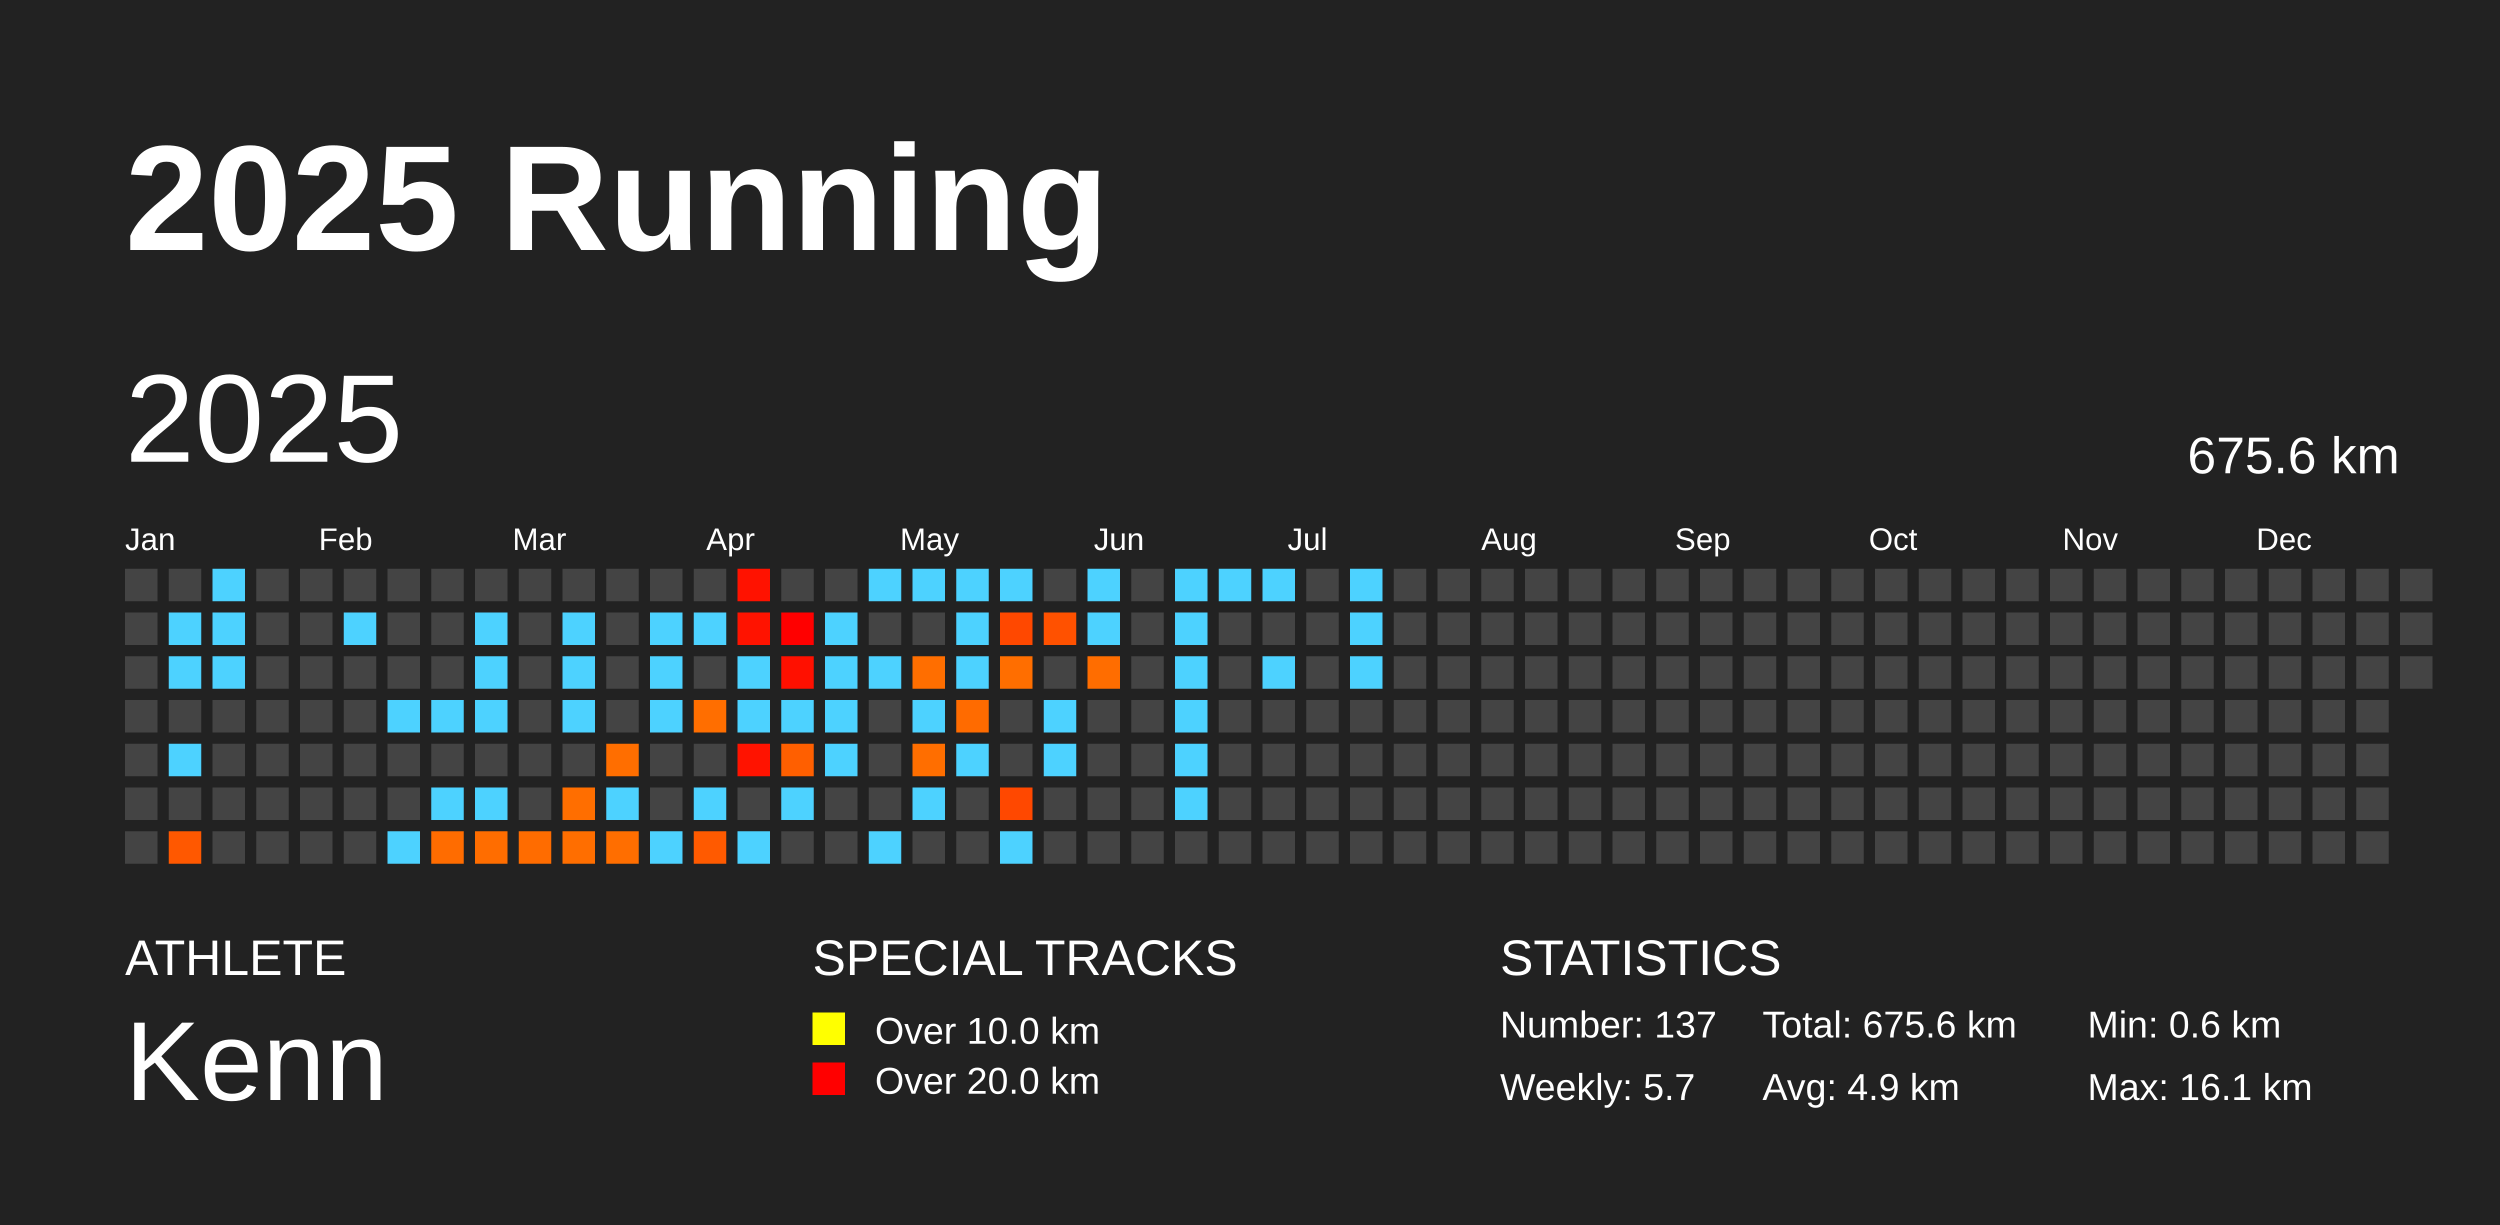
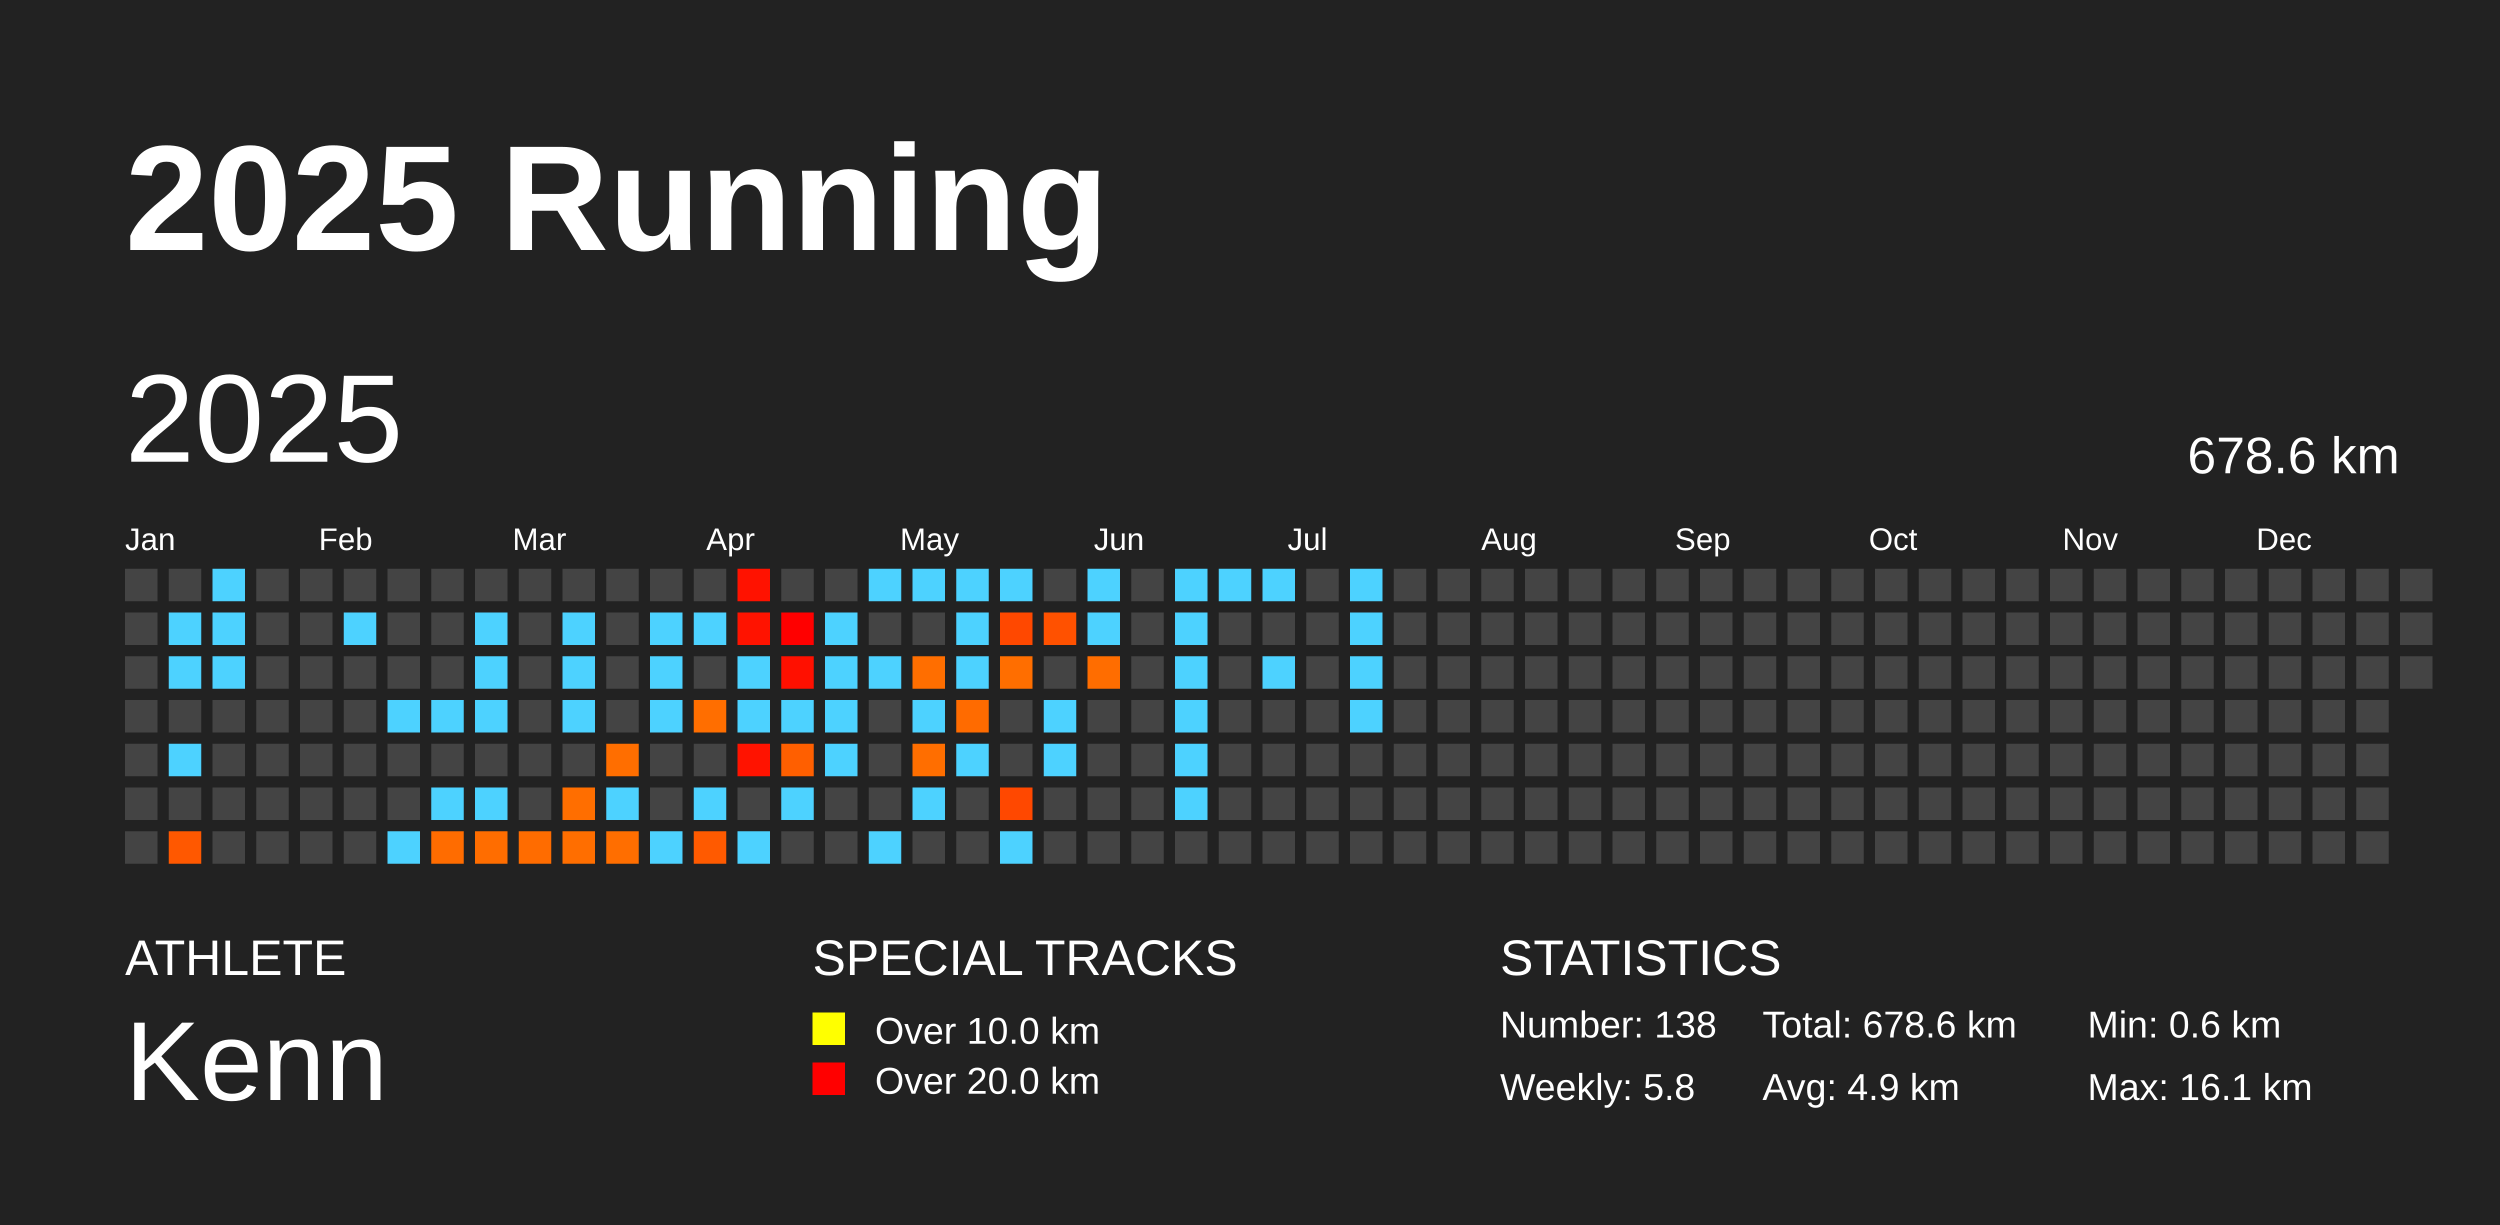
<svg xmlns="http://www.w3.org/2000/svg" baseProfile="full" height="98mm" version="1.1" viewBox="0,0,200,98" width="200mm">
  <defs />
  <rect fill="#222222" height="98" width="200" x="0" y="0" />
  <text fill="#FFFFFF" style="font-size:12px; font-family:Arial; font-weight:bold;" x="10" y="20">2025 Running</text>
  <text fill="#FFFFFF" style="font-size:4px; font-family:Arial" x="10" y="78">ATHLETE</text>
  <text fill="#FFFFFF" style="font-size:9px; font-family:Arial" x="10" y="88">Kenn</text>
  <text fill="#FFFFFF" style="font-size:4px; font-family:Arial" x="65" y="78">SPECIAL TRACKS</text>
  <rect fill="yellow" height="2.6" width="2.6" x="65" y="81" />
  <text fill="#FFFFFF" style="font-size:3px; font-family:Arial" x="70" y="83.5">Over 10.0 km</text>
  <rect fill="red" height="2.6" width="2.6" x="65" y="85" />
  <text fill="#FFFFFF" style="font-size:3px; font-family:Arial" x="70" y="87.5">Over 20.0 km</text>
  <text fill="#FFFFFF" style="font-size:4px; font-family:Arial" x="120" y="78">STATISTICS</text>
-   <text fill="#FFFFFF" style="font-size:3px; font-family:Arial" x="120" y="83">Number: 137</text>
-   <text fill="#FFFFFF" style="font-size:3px; font-family:Arial" x="120" y="88">Weekly: 5.7</text>
-   <text fill="#FFFFFF" style="font-size:3px; font-family:Arial" x="141" y="83">Total: 675.6 km</text>
+   <text fill="#FFFFFF" style="font-size:3px; font-family:Arial" x="120" y="83">Number: 138</text>
+   <text fill="#FFFFFF" style="font-size:3px; font-family:Arial" x="120" y="88">Weekly: 5.8</text>
+   <text fill="#FFFFFF" style="font-size:3px; font-family:Arial" x="141" y="83">Total: 678.6 km</text>
  <text fill="#FFFFFF" style="font-size:3px; font-family:Arial" x="141" y="88">Avg: 4.9 km</text>
  <text fill="#FFFFFF" style="font-size:3px; font-family:Arial" x="167" y="83">Min: 0.6 km</text>
  <text fill="#FFFFFF" style="font-size:3px; font-family:Arial" x="167" y="88">Max: 16.1 km</text>
  <text dominant-baseline="hanging" fill="#FFFFFF" style="font-size:10.0px; font-family:Arial;" x="10" y="30">2025</text>
-   <text dominant-baseline="hanging" fill="#FFFFFF" style="font-size:4.125px; font-family:Arial;" x="175" y="35">675.6 km</text>
+   <text dominant-baseline="hanging" fill="#FFFFFF" style="font-size:4.125px; font-family:Arial;" x="175" y="35">678.6 km</text>
  <text fill="#FFFFFF" style="font-size:2.5px; font-family:Arial" x="10.0" y="44">Jan</text>
  <text fill="#FFFFFF" style="font-size:2.5px; font-family:Arial" x="25.5" y="44">Feb</text>
  <text fill="#FFFFFF" style="font-size:2.5px; font-family:Arial" x="41.0" y="44">Mar</text>
  <text fill="#FFFFFF" style="font-size:2.5px; font-family:Arial" x="56.5" y="44">Apr</text>
  <text fill="#FFFFFF" style="font-size:2.5px; font-family:Arial" x="72.0" y="44">May</text>
  <text fill="#FFFFFF" style="font-size:2.5px; font-family:Arial" x="87.5" y="44">Jun</text>
  <text fill="#FFFFFF" style="font-size:2.5px; font-family:Arial" x="103.0" y="44">Jul</text>
  <text fill="#FFFFFF" style="font-size:2.5px; font-family:Arial" x="118.5" y="44">Aug</text>
  <text fill="#FFFFFF" style="font-size:2.5px; font-family:Arial" x="134.0" y="44">Sep</text>
  <text fill="#FFFFFF" style="font-size:2.5px; font-family:Arial" x="149.5" y="44">Oct</text>
  <text fill="#FFFFFF" style="font-size:2.5px; font-family:Arial" x="165.0" y="44">Nov</text>
  <text fill="#FFFFFF" style="font-size:2.5px; font-family:Arial" x="180.5" y="44">Dec</text>
  <rect fill="#444444" height="2.6" width="2.6" x="10.0" y="45.5" />
  <rect fill="#444444" height="2.6" width="2.6" x="10.0" y="49.0" />
  <rect fill="#444444" height="2.6" width="2.6" x="10.0" y="52.5" />
  <rect fill="#444444" height="2.6" width="2.6" x="10.0" y="56.0" />
  <rect fill="#444444" height="2.6" width="2.6" x="10.0" y="59.5" />
  <rect fill="#444444" height="2.6" width="2.6" x="10.0" y="63.0" />
  <rect fill="#444444" height="2.6" width="2.6" x="10.0" y="66.5" />
  <rect fill="#444444" height="2.6" width="2.6" x="13.5" y="45.5" />
  <rect fill="#4dd2ff" height="2.6" width="2.6" x="13.5" y="49.0" />
  <rect fill="#4dd2ff" height="2.6" width="2.6" x="13.5" y="52.5" />
  <rect fill="#444444" height="2.6" width="2.6" x="13.5" y="56.0" />
  <rect fill="#4dd2ff" height="2.6" width="2.6" x="13.5" y="59.5" />
  <rect fill="#444444" height="2.6" width="2.6" x="13.5" y="63.0" />
  <rect fill="#ff5800" height="2.6" width="2.6" x="13.5" y="66.5" />
  <rect fill="#4dd2ff" height="2.6" width="2.6" x="17.0" y="45.5" />
  <rect fill="#4dd2ff" height="2.6" width="2.6" x="17.0" y="49.0" />
  <rect fill="#4dd2ff" height="2.6" width="2.6" x="17.0" y="52.5" />
  <rect fill="#444444" height="2.6" width="2.6" x="17.0" y="56.0" />
  <rect fill="#444444" height="2.6" width="2.6" x="17.0" y="59.5" />
  <rect fill="#444444" height="2.6" width="2.6" x="17.0" y="63.0" />
  <rect fill="#444444" height="2.6" width="2.6" x="17.0" y="66.5" />
  <rect fill="#444444" height="2.6" width="2.6" x="20.5" y="45.5" />
  <rect fill="#444444" height="2.6" width="2.6" x="20.5" y="49.0" />
  <rect fill="#444444" height="2.6" width="2.6" x="20.5" y="52.5" />
  <rect fill="#444444" height="2.6" width="2.6" x="20.5" y="56.0" />
  <rect fill="#444444" height="2.6" width="2.6" x="20.5" y="59.5" />
  <rect fill="#444444" height="2.6" width="2.6" x="20.5" y="63.0" />
  <rect fill="#444444" height="2.6" width="2.6" x="20.5" y="66.5" />
  <rect fill="#444444" height="2.6" width="2.6" x="24.0" y="45.5" />
  <rect fill="#444444" height="2.6" width="2.6" x="24.0" y="49.0" />
  <rect fill="#444444" height="2.6" width="2.6" x="24.0" y="52.5" />
  <rect fill="#444444" height="2.6" width="2.6" x="24.0" y="56.0" />
  <rect fill="#444444" height="2.6" width="2.6" x="24.0" y="59.5" />
  <rect fill="#444444" height="2.6" width="2.6" x="24.0" y="63.0" />
  <rect fill="#444444" height="2.6" width="2.6" x="24.0" y="66.5" />
  <rect fill="#444444" height="2.6" width="2.6" x="27.5" y="45.5" />
  <rect fill="#4dd2ff" height="2.6" width="2.6" x="27.5" y="49.0" />
  <rect fill="#444444" height="2.6" width="2.6" x="27.5" y="52.5" />
  <rect fill="#444444" height="2.6" width="2.6" x="27.5" y="56.0" />
  <rect fill="#444444" height="2.6" width="2.6" x="27.5" y="59.5" />
  <rect fill="#444444" height="2.6" width="2.6" x="27.5" y="63.0" />
  <rect fill="#444444" height="2.6" width="2.6" x="27.5" y="66.5" />
  <rect fill="#444444" height="2.6" width="2.6" x="31.0" y="45.5" />
  <rect fill="#444444" height="2.6" width="2.6" x="31.0" y="49.0" />
  <rect fill="#444444" height="2.6" width="2.6" x="31.0" y="52.5" />
  <rect fill="#4dd2ff" height="2.6" width="2.6" x="31.0" y="56.0" />
  <rect fill="#444444" height="2.6" width="2.6" x="31.0" y="59.5" />
  <rect fill="#444444" height="2.6" width="2.6" x="31.0" y="63.0" />
  <rect fill="#4dd2ff" height="2.6" width="2.6" x="31.0" y="66.5" />
  <rect fill="#444444" height="2.6" width="2.6" x="34.5" y="45.5" />
  <rect fill="#444444" height="2.6" width="2.6" x="34.5" y="49.0" />
  <rect fill="#444444" height="2.6" width="2.6" x="34.5" y="52.5" />
  <rect fill="#4dd2ff" height="2.6" width="2.6" x="34.5" y="56.0" />
  <rect fill="#444444" height="2.6" width="2.6" x="34.5" y="59.5" />
  <rect fill="#4dd2ff" height="2.6" width="2.6" x="34.5" y="63.0" />
  <rect fill="#ff6c00" height="2.6" width="2.6" x="34.5" y="66.5" />
  <rect fill="#444444" height="2.6" width="2.6" x="38.0" y="45.5" />
  <rect fill="#4dd2ff" height="2.6" width="2.6" x="38.0" y="49.0" />
  <rect fill="#4dd2ff" height="2.6" width="2.6" x="38.0" y="52.5" />
  <rect fill="#4dd2ff" height="2.6" width="2.6" x="38.0" y="56.0" />
  <rect fill="#444444" height="2.6" width="2.6" x="38.0" y="59.5" />
  <rect fill="#4dd2ff" height="2.6" width="2.6" x="38.0" y="63.0" />
  <rect fill="#ff6d00" height="2.6" width="2.6" x="38.0" y="66.5" />
  <rect fill="#444444" height="2.6" width="2.6" x="41.5" y="45.5" />
  <rect fill="#444444" height="2.6" width="2.6" x="41.5" y="49.0" />
  <rect fill="#444444" height="2.6" width="2.6" x="41.5" y="52.5" />
  <rect fill="#444444" height="2.6" width="2.6" x="41.5" y="56.0" />
  <rect fill="#444444" height="2.6" width="2.6" x="41.5" y="59.5" />
  <rect fill="#444444" height="2.6" width="2.6" x="41.5" y="63.0" />
  <rect fill="#ff6c00" height="2.6" width="2.6" x="41.5" y="66.5" />
  <rect fill="#444444" height="2.6" width="2.6" x="45.0" y="45.5" />
  <rect fill="#4dd2ff" height="2.6" width="2.6" x="45.0" y="49.0" />
  <rect fill="#4dd2ff" height="2.6" width="2.6" x="45.0" y="52.5" />
  <rect fill="#4dd2ff" height="2.6" width="2.6" x="45.0" y="56.0" />
  <rect fill="#444444" height="2.6" width="2.6" x="45.0" y="59.5" />
  <rect fill="#ff6e00" height="2.6" width="2.6" x="45.0" y="63.0" />
  <rect fill="#ff6e00" height="2.6" width="2.6" x="45.0" y="66.5" />
  <rect fill="#444444" height="2.6" width="2.6" x="48.5" y="45.5" />
  <rect fill="#444444" height="2.6" width="2.6" x="48.5" y="49.0" />
  <rect fill="#444444" height="2.6" width="2.6" x="48.5" y="52.5" />
  <rect fill="#444444" height="2.6" width="2.6" x="48.5" y="56.0" />
  <rect fill="#ff6e00" height="2.6" width="2.6" x="48.5" y="59.5" />
  <rect fill="#4dd2ff" height="2.6" width="2.6" x="48.5" y="63.0" />
  <rect fill="#ff6e00" height="2.6" width="2.6" x="48.5" y="66.5" />
  <rect fill="#444444" height="2.6" width="2.6" x="52.0" y="45.5" />
  <rect fill="#4dd2ff" height="2.6" width="2.6" x="52.0" y="49.0" />
  <rect fill="#4dd2ff" height="2.6" width="2.6" x="52.0" y="52.5" />
  <rect fill="#4dd2ff" height="2.6" width="2.6" x="52.0" y="56.0" />
  <rect fill="#444444" height="2.6" width="2.6" x="52.0" y="59.5" />
  <rect fill="#444444" height="2.6" width="2.6" x="52.0" y="63.0" />
  <rect fill="#4dd2ff" height="2.6" width="2.6" x="52.0" y="66.5" />
  <rect fill="#444444" height="2.6" width="2.6" x="55.5" y="45.5" />
  <rect fill="#4dd2ff" height="2.6" width="2.6" x="55.5" y="49.0" />
  <rect fill="#444444" height="2.6" width="2.6" x="55.5" y="52.5" />
  <rect fill="#ff6e00" height="2.6" width="2.6" x="55.5" y="56.0" />
  <rect fill="#444444" height="2.6" width="2.6" x="55.5" y="59.5" />
  <rect fill="#4dd2ff" height="2.6" width="2.6" x="55.5" y="63.0" />
  <rect fill="#ff5a00" height="2.6" width="2.6" x="55.5" y="66.5" />
  <rect fill="#ff1200" height="2.6" width="2.6" x="59.0" y="45.5" />
  <rect fill="#ff1300" height="2.6" width="2.6" x="59.0" y="49.0" />
  <rect fill="#4dd2ff" height="2.6" width="2.6" x="59.0" y="52.5" />
  <rect fill="#4dd2ff" height="2.6" width="2.6" x="59.0" y="56.0" />
  <rect fill="#ff1300" height="2.6" width="2.6" x="59.0" y="59.5" />
  <rect fill="#444444" height="2.6" width="2.6" x="59.0" y="63.0" />
  <rect fill="#4dd2ff" height="2.6" width="2.6" x="59.0" y="66.5" />
  <rect fill="#444444" height="2.6" width="2.6" x="62.5" y="45.5" />
  <rect fill="#ff0000" height="2.6" width="2.6" x="62.5" y="49.0" />
  <rect fill="#ff1000" height="2.6" width="2.6" x="62.5" y="52.5" />
  <rect fill="#4dd2ff" height="2.6" width="2.6" x="62.5" y="56.0" />
  <rect fill="#ff5f00" height="2.6" width="2.6" x="62.5" y="59.5" />
  <rect fill="#4dd2ff" height="2.6" width="2.6" x="62.5" y="63.0" />
  <rect fill="#444444" height="2.6" width="2.6" x="62.5" y="66.5" />
  <rect fill="#444444" height="2.6" width="2.6" x="66.0" y="45.5" />
  <rect fill="#4dd2ff" height="2.6" width="2.6" x="66.0" y="49.0" />
  <rect fill="#4dd2ff" height="2.6" width="2.6" x="66.0" y="52.5" />
  <rect fill="#4dd2ff" height="2.6" width="2.6" x="66.0" y="56.0" />
  <rect fill="#4dd2ff" height="2.6" width="2.6" x="66.0" y="59.5" />
  <rect fill="#444444" height="2.6" width="2.6" x="66.0" y="63.0" />
  <rect fill="#444444" height="2.6" width="2.6" x="66.0" y="66.5" />
  <rect fill="#4dd2ff" height="2.6" width="2.6" x="69.5" y="45.5" />
  <rect fill="#444444" height="2.6" width="2.6" x="69.5" y="49.0" />
  <rect fill="#4dd2ff" height="2.6" width="2.6" x="69.5" y="52.5" />
  <rect fill="#444444" height="2.6" width="2.6" x="69.5" y="56.0" />
  <rect fill="#444444" height="2.6" width="2.6" x="69.5" y="59.5" />
  <rect fill="#444444" height="2.6" width="2.6" x="69.5" y="63.0" />
  <rect fill="#4dd2ff" height="2.6" width="2.6" x="69.5" y="66.5" />
  <rect fill="#4dd2ff" height="2.6" width="2.6" x="73.0" y="45.5" />
  <rect fill="#444444" height="2.6" width="2.6" x="73.0" y="49.0" />
  <rect fill="#ff6e00" height="2.6" width="2.6" x="73.0" y="52.5" />
  <rect fill="#4dd2ff" height="2.6" width="2.6" x="73.0" y="56.0" />
  <rect fill="#ff6e00" height="2.6" width="2.6" x="73.0" y="59.5" />
  <rect fill="#4dd2ff" height="2.6" width="2.6" x="73.0" y="63.0" />
  <rect fill="#444444" height="2.6" width="2.6" x="73.0" y="66.5" />
  <rect fill="#4dd2ff" height="2.6" width="2.6" x="76.5" y="45.5" />
  <rect fill="#4dd2ff" height="2.6" width="2.6" x="76.5" y="49.0" />
  <rect fill="#4dd2ff" height="2.6" width="2.6" x="76.5" y="52.5" />
  <rect fill="#ff6b00" height="2.6" width="2.6" x="76.5" y="56.0" />
  <rect fill="#4dd2ff" height="2.6" width="2.6" x="76.5" y="59.5" />
  <rect fill="#444444" height="2.6" width="2.6" x="76.5" y="63.0" />
  <rect fill="#444444" height="2.6" width="2.6" x="76.5" y="66.5" />
  <rect fill="#4dd2ff" height="2.6" width="2.6" x="80.0" y="45.5" />
  <rect fill="#ff4800" height="2.6" width="2.6" x="80.0" y="49.0" />
  <rect fill="#ff6e00" height="2.6" width="2.6" x="80.0" y="52.5" />
  <rect fill="#444444" height="2.6" width="2.6" x="80.0" y="56.0" />
  <rect fill="#444444" height="2.6" width="2.6" x="80.0" y="59.5" />
  <rect fill="#ff4800" height="2.6" width="2.6" x="80.0" y="63.0" />
  <rect fill="#4dd2ff" height="2.6" width="2.6" x="80.0" y="66.5" />
  <rect fill="#444444" height="2.6" width="2.6" x="83.5" y="45.5" />
  <rect fill="#ff5100" height="2.6" width="2.6" x="83.5" y="49.0" />
  <rect fill="#444444" height="2.6" width="2.6" x="83.5" y="52.5" />
  <rect fill="#4dd2ff" height="2.6" width="2.6" x="83.5" y="56.0" />
  <rect fill="#4dd2ff" height="2.6" width="2.6" x="83.5" y="59.5" />
  <rect fill="#444444" height="2.6" width="2.6" x="83.5" y="63.0" />
  <rect fill="#444444" height="2.6" width="2.6" x="83.5" y="66.5" />
  <rect fill="#4dd2ff" height="2.6" width="2.6" x="87.0" y="45.5" />
  <rect fill="#4dd2ff" height="2.6" width="2.6" x="87.0" y="49.0" />
  <rect fill="#ff6d00" height="2.6" width="2.6" x="87.0" y="52.5" />
  <rect fill="#444444" height="2.6" width="2.6" x="87.0" y="56.0" />
  <rect fill="#444444" height="2.6" width="2.6" x="87.0" y="59.5" />
  <rect fill="#444444" height="2.6" width="2.6" x="87.0" y="63.0" />
  <rect fill="#444444" height="2.6" width="2.6" x="87.0" y="66.5" />
  <rect fill="#444444" height="2.6" width="2.6" x="90.5" y="45.5" />
  <rect fill="#444444" height="2.6" width="2.6" x="90.5" y="49.0" />
  <rect fill="#444444" height="2.6" width="2.6" x="90.5" y="52.5" />
  <rect fill="#444444" height="2.6" width="2.6" x="90.5" y="56.0" />
  <rect fill="#444444" height="2.6" width="2.6" x="90.5" y="59.5" />
  <rect fill="#444444" height="2.6" width="2.6" x="90.5" y="63.0" />
  <rect fill="#444444" height="2.6" width="2.6" x="90.5" y="66.5" />
  <rect fill="#4dd2ff" height="2.6" width="2.6" x="94.0" y="45.5" />
  <rect fill="#4dd2ff" height="2.6" width="2.6" x="94.0" y="49.0" />
  <rect fill="#4dd2ff" height="2.6" width="2.6" x="94.0" y="52.5" />
  <rect fill="#4dd2ff" height="2.6" width="2.6" x="94.0" y="56.0" />
  <rect fill="#4dd2ff" height="2.6" width="2.6" x="94.0" y="59.5" />
  <rect fill="#4dd2ff" height="2.6" width="2.6" x="94.0" y="63.0" />
  <rect fill="#444444" height="2.6" width="2.6" x="94.0" y="66.5" />
  <rect fill="#4dd2ff" height="2.6" width="2.6" x="97.5" y="45.5" />
  <rect fill="#444444" height="2.6" width="2.6" x="97.5" y="49.0" />
  <rect fill="#444444" height="2.6" width="2.6" x="97.5" y="52.5" />
  <rect fill="#444444" height="2.6" width="2.6" x="97.5" y="56.0" />
  <rect fill="#444444" height="2.6" width="2.6" x="97.5" y="59.5" />
  <rect fill="#444444" height="2.6" width="2.6" x="97.5" y="63.0" />
  <rect fill="#444444" height="2.6" width="2.6" x="97.5" y="66.5" />
  <rect fill="#4dd2ff" height="2.6" width="2.6" x="101.0" y="45.5" />
  <rect fill="#444444" height="2.6" width="2.6" x="101.0" y="49.0" />
  <rect fill="#4dd2ff" height="2.6" width="2.6" x="101.0" y="52.5" />
  <rect fill="#444444" height="2.6" width="2.6" x="101.0" y="56.0" />
  <rect fill="#444444" height="2.6" width="2.6" x="101.0" y="59.5" />
  <rect fill="#444444" height="2.6" width="2.6" x="101.0" y="63.0" />
  <rect fill="#444444" height="2.6" width="2.6" x="101.0" y="66.5" />
  <rect fill="#444444" height="2.6" width="2.6" x="104.5" y="45.5" />
  <rect fill="#444444" height="2.6" width="2.6" x="104.5" y="49.0" />
  <rect fill="#444444" height="2.6" width="2.6" x="104.5" y="52.5" />
  <rect fill="#444444" height="2.6" width="2.6" x="104.5" y="56.0" />
  <rect fill="#444444" height="2.6" width="2.6" x="104.5" y="59.5" />
  <rect fill="#444444" height="2.6" width="2.6" x="104.5" y="63.0" />
  <rect fill="#444444" height="2.6" width="2.6" x="104.5" y="66.5" />
  <rect fill="#4dd2ff" height="2.6" width="2.6" x="108.0" y="45.5" />
  <rect fill="#4dd2ff" height="2.6" width="2.6" x="108.0" y="49.0" />
  <rect fill="#4dd2ff" height="2.6" width="2.6" x="108.0" y="52.5" />
-   <rect fill="#444444" height="2.6" width="2.6" x="108.0" y="56.0" />
+   <rect fill="#4dd2ff" height="2.6" width="2.6" x="108.0" y="56.0" />
  <rect fill="#444444" height="2.6" width="2.6" x="108.0" y="59.5" />
  <rect fill="#444444" height="2.6" width="2.6" x="108.0" y="63.0" />
  <rect fill="#444444" height="2.6" width="2.6" x="108.0" y="66.5" />
  <rect fill="#444444" height="2.6" width="2.6" x="111.5" y="45.5" />
  <rect fill="#444444" height="2.6" width="2.6" x="111.5" y="49.0" />
  <rect fill="#444444" height="2.6" width="2.6" x="111.5" y="52.5" />
  <rect fill="#444444" height="2.6" width="2.6" x="111.5" y="56.0" />
  <rect fill="#444444" height="2.6" width="2.6" x="111.5" y="59.5" />
  <rect fill="#444444" height="2.6" width="2.6" x="111.5" y="63.0" />
  <rect fill="#444444" height="2.6" width="2.6" x="111.5" y="66.5" />
  <rect fill="#444444" height="2.6" width="2.6" x="115.0" y="45.5" />
  <rect fill="#444444" height="2.6" width="2.6" x="115.0" y="49.0" />
  <rect fill="#444444" height="2.6" width="2.6" x="115.0" y="52.5" />
  <rect fill="#444444" height="2.6" width="2.6" x="115.0" y="56.0" />
  <rect fill="#444444" height="2.6" width="2.6" x="115.0" y="59.5" />
  <rect fill="#444444" height="2.6" width="2.6" x="115.0" y="63.0" />
  <rect fill="#444444" height="2.6" width="2.6" x="115.0" y="66.5" />
  <rect fill="#444444" height="2.6" width="2.6" x="118.5" y="45.5" />
  <rect fill="#444444" height="2.6" width="2.6" x="118.5" y="49.0" />
  <rect fill="#444444" height="2.6" width="2.6" x="118.5" y="52.5" />
  <rect fill="#444444" height="2.6" width="2.6" x="118.5" y="56.0" />
  <rect fill="#444444" height="2.6" width="2.6" x="118.5" y="59.5" />
  <rect fill="#444444" height="2.6" width="2.6" x="118.5" y="63.0" />
  <rect fill="#444444" height="2.6" width="2.6" x="118.5" y="66.5" />
  <rect fill="#444444" height="2.6" width="2.6" x="122.0" y="45.5" />
  <rect fill="#444444" height="2.6" width="2.6" x="122.0" y="49.0" />
  <rect fill="#444444" height="2.6" width="2.6" x="122.0" y="52.5" />
  <rect fill="#444444" height="2.6" width="2.6" x="122.0" y="56.0" />
  <rect fill="#444444" height="2.6" width="2.6" x="122.0" y="59.5" />
  <rect fill="#444444" height="2.6" width="2.6" x="122.0" y="63.0" />
  <rect fill="#444444" height="2.6" width="2.6" x="122.0" y="66.5" />
  <rect fill="#444444" height="2.6" width="2.6" x="125.5" y="45.5" />
  <rect fill="#444444" height="2.6" width="2.6" x="125.5" y="49.0" />
  <rect fill="#444444" height="2.6" width="2.6" x="125.5" y="52.5" />
  <rect fill="#444444" height="2.6" width="2.6" x="125.5" y="56.0" />
  <rect fill="#444444" height="2.6" width="2.6" x="125.5" y="59.5" />
  <rect fill="#444444" height="2.6" width="2.6" x="125.5" y="63.0" />
  <rect fill="#444444" height="2.6" width="2.6" x="125.5" y="66.5" />
  <rect fill="#444444" height="2.6" width="2.6" x="129.0" y="45.5" />
  <rect fill="#444444" height="2.6" width="2.6" x="129.0" y="49.0" />
  <rect fill="#444444" height="2.6" width="2.6" x="129.0" y="52.5" />
  <rect fill="#444444" height="2.6" width="2.6" x="129.0" y="56.0" />
  <rect fill="#444444" height="2.6" width="2.6" x="129.0" y="59.5" />
  <rect fill="#444444" height="2.6" width="2.6" x="129.0" y="63.0" />
  <rect fill="#444444" height="2.6" width="2.6" x="129.0" y="66.5" />
  <rect fill="#444444" height="2.6" width="2.6" x="132.5" y="45.5" />
  <rect fill="#444444" height="2.6" width="2.6" x="132.5" y="49.0" />
  <rect fill="#444444" height="2.6" width="2.6" x="132.5" y="52.5" />
  <rect fill="#444444" height="2.6" width="2.6" x="132.5" y="56.0" />
  <rect fill="#444444" height="2.6" width="2.6" x="132.5" y="59.5" />
  <rect fill="#444444" height="2.6" width="2.6" x="132.5" y="63.0" />
  <rect fill="#444444" height="2.6" width="2.6" x="132.5" y="66.5" />
  <rect fill="#444444" height="2.6" width="2.6" x="136.0" y="45.5" />
  <rect fill="#444444" height="2.6" width="2.6" x="136.0" y="49.0" />
  <rect fill="#444444" height="2.6" width="2.6" x="136.0" y="52.5" />
  <rect fill="#444444" height="2.6" width="2.6" x="136.0" y="56.0" />
  <rect fill="#444444" height="2.6" width="2.6" x="136.0" y="59.5" />
  <rect fill="#444444" height="2.6" width="2.6" x="136.0" y="63.0" />
  <rect fill="#444444" height="2.6" width="2.6" x="136.0" y="66.5" />
  <rect fill="#444444" height="2.6" width="2.6" x="139.5" y="45.5" />
  <rect fill="#444444" height="2.6" width="2.6" x="139.5" y="49.0" />
  <rect fill="#444444" height="2.6" width="2.6" x="139.5" y="52.5" />
  <rect fill="#444444" height="2.6" width="2.6" x="139.5" y="56.0" />
  <rect fill="#444444" height="2.6" width="2.6" x="139.5" y="59.5" />
  <rect fill="#444444" height="2.6" width="2.6" x="139.5" y="63.0" />
  <rect fill="#444444" height="2.6" width="2.6" x="139.5" y="66.5" />
  <rect fill="#444444" height="2.6" width="2.6" x="143.0" y="45.5" />
  <rect fill="#444444" height="2.6" width="2.6" x="143.0" y="49.0" />
  <rect fill="#444444" height="2.6" width="2.6" x="143.0" y="52.5" />
  <rect fill="#444444" height="2.6" width="2.6" x="143.0" y="56.0" />
  <rect fill="#444444" height="2.6" width="2.6" x="143.0" y="59.5" />
  <rect fill="#444444" height="2.6" width="2.6" x="143.0" y="63.0" />
  <rect fill="#444444" height="2.6" width="2.6" x="143.0" y="66.5" />
  <rect fill="#444444" height="2.6" width="2.6" x="146.5" y="45.5" />
  <rect fill="#444444" height="2.6" width="2.6" x="146.5" y="49.0" />
  <rect fill="#444444" height="2.6" width="2.6" x="146.5" y="52.5" />
  <rect fill="#444444" height="2.6" width="2.6" x="146.5" y="56.0" />
  <rect fill="#444444" height="2.6" width="2.6" x="146.5" y="59.5" />
  <rect fill="#444444" height="2.6" width="2.6" x="146.5" y="63.0" />
  <rect fill="#444444" height="2.6" width="2.6" x="146.5" y="66.5" />
  <rect fill="#444444" height="2.6" width="2.6" x="150.0" y="45.5" />
  <rect fill="#444444" height="2.6" width="2.6" x="150.0" y="49.0" />
  <rect fill="#444444" height="2.6" width="2.6" x="150.0" y="52.5" />
  <rect fill="#444444" height="2.6" width="2.6" x="150.0" y="56.0" />
  <rect fill="#444444" height="2.6" width="2.6" x="150.0" y="59.5" />
  <rect fill="#444444" height="2.6" width="2.6" x="150.0" y="63.0" />
  <rect fill="#444444" height="2.6" width="2.6" x="150.0" y="66.5" />
  <rect fill="#444444" height="2.6" width="2.6" x="153.5" y="45.5" />
  <rect fill="#444444" height="2.6" width="2.6" x="153.5" y="49.0" />
  <rect fill="#444444" height="2.6" width="2.6" x="153.5" y="52.5" />
  <rect fill="#444444" height="2.6" width="2.6" x="153.5" y="56.0" />
  <rect fill="#444444" height="2.6" width="2.6" x="153.5" y="59.5" />
  <rect fill="#444444" height="2.6" width="2.6" x="153.5" y="63.0" />
  <rect fill="#444444" height="2.6" width="2.6" x="153.5" y="66.5" />
  <rect fill="#444444" height="2.6" width="2.6" x="157.0" y="45.5" />
  <rect fill="#444444" height="2.6" width="2.6" x="157.0" y="49.0" />
  <rect fill="#444444" height="2.6" width="2.6" x="157.0" y="52.5" />
  <rect fill="#444444" height="2.6" width="2.6" x="157.0" y="56.0" />
  <rect fill="#444444" height="2.6" width="2.6" x="157.0" y="59.5" />
  <rect fill="#444444" height="2.6" width="2.6" x="157.0" y="63.0" />
  <rect fill="#444444" height="2.6" width="2.6" x="157.0" y="66.5" />
  <rect fill="#444444" height="2.6" width="2.6" x="160.5" y="45.5" />
  <rect fill="#444444" height="2.6" width="2.6" x="160.5" y="49.0" />
  <rect fill="#444444" height="2.6" width="2.6" x="160.5" y="52.5" />
  <rect fill="#444444" height="2.6" width="2.6" x="160.5" y="56.0" />
  <rect fill="#444444" height="2.6" width="2.6" x="160.5" y="59.5" />
  <rect fill="#444444" height="2.6" width="2.6" x="160.5" y="63.0" />
  <rect fill="#444444" height="2.6" width="2.6" x="160.5" y="66.5" />
  <rect fill="#444444" height="2.6" width="2.6" x="164.0" y="45.5" />
  <rect fill="#444444" height="2.6" width="2.6" x="164.0" y="49.0" />
  <rect fill="#444444" height="2.6" width="2.6" x="164.0" y="52.5" />
  <rect fill="#444444" height="2.6" width="2.6" x="164.0" y="56.0" />
  <rect fill="#444444" height="2.6" width="2.6" x="164.0" y="59.5" />
  <rect fill="#444444" height="2.6" width="2.6" x="164.0" y="63.0" />
  <rect fill="#444444" height="2.6" width="2.6" x="164.0" y="66.5" />
  <rect fill="#444444" height="2.6" width="2.6" x="167.5" y="45.5" />
  <rect fill="#444444" height="2.6" width="2.6" x="167.5" y="49.0" />
  <rect fill="#444444" height="2.6" width="2.6" x="167.5" y="52.5" />
  <rect fill="#444444" height="2.6" width="2.6" x="167.5" y="56.0" />
  <rect fill="#444444" height="2.6" width="2.6" x="167.5" y="59.5" />
  <rect fill="#444444" height="2.6" width="2.6" x="167.5" y="63.0" />
  <rect fill="#444444" height="2.6" width="2.6" x="167.5" y="66.5" />
  <rect fill="#444444" height="2.6" width="2.6" x="171.0" y="45.5" />
  <rect fill="#444444" height="2.6" width="2.6" x="171.0" y="49.0" />
  <rect fill="#444444" height="2.6" width="2.6" x="171.0" y="52.5" />
  <rect fill="#444444" height="2.6" width="2.6" x="171.0" y="56.0" />
  <rect fill="#444444" height="2.6" width="2.6" x="171.0" y="59.5" />
  <rect fill="#444444" height="2.6" width="2.6" x="171.0" y="63.0" />
  <rect fill="#444444" height="2.6" width="2.6" x="171.0" y="66.5" />
  <rect fill="#444444" height="2.6" width="2.6" x="174.5" y="45.5" />
  <rect fill="#444444" height="2.6" width="2.6" x="174.5" y="49.0" />
  <rect fill="#444444" height="2.6" width="2.6" x="174.5" y="52.5" />
  <rect fill="#444444" height="2.6" width="2.6" x="174.5" y="56.0" />
  <rect fill="#444444" height="2.6" width="2.6" x="174.5" y="59.5" />
  <rect fill="#444444" height="2.6" width="2.6" x="174.5" y="63.0" />
  <rect fill="#444444" height="2.6" width="2.6" x="174.5" y="66.5" />
  <rect fill="#444444" height="2.6" width="2.6" x="178.0" y="45.5" />
  <rect fill="#444444" height="2.6" width="2.6" x="178.0" y="49.0" />
  <rect fill="#444444" height="2.6" width="2.6" x="178.0" y="52.5" />
  <rect fill="#444444" height="2.6" width="2.6" x="178.0" y="56.0" />
  <rect fill="#444444" height="2.6" width="2.6" x="178.0" y="59.5" />
  <rect fill="#444444" height="2.6" width="2.6" x="178.0" y="63.0" />
  <rect fill="#444444" height="2.6" width="2.6" x="178.0" y="66.5" />
  <rect fill="#444444" height="2.6" width="2.6" x="181.5" y="45.5" />
  <rect fill="#444444" height="2.6" width="2.6" x="181.5" y="49.0" />
  <rect fill="#444444" height="2.6" width="2.6" x="181.5" y="52.5" />
  <rect fill="#444444" height="2.6" width="2.6" x="181.5" y="56.0" />
  <rect fill="#444444" height="2.6" width="2.6" x="181.5" y="59.5" />
  <rect fill="#444444" height="2.6" width="2.6" x="181.5" y="63.0" />
  <rect fill="#444444" height="2.6" width="2.6" x="181.5" y="66.5" />
  <rect fill="#444444" height="2.6" width="2.6" x="185.0" y="45.5" />
  <rect fill="#444444" height="2.6" width="2.6" x="185.0" y="49.0" />
  <rect fill="#444444" height="2.6" width="2.6" x="185.0" y="52.5" />
  <rect fill="#444444" height="2.6" width="2.6" x="185.0" y="56.0" />
  <rect fill="#444444" height="2.6" width="2.6" x="185.0" y="59.5" />
  <rect fill="#444444" height="2.6" width="2.6" x="185.0" y="63.0" />
  <rect fill="#444444" height="2.6" width="2.6" x="185.0" y="66.5" />
  <rect fill="#444444" height="2.6" width="2.6" x="188.5" y="45.5" />
  <rect fill="#444444" height="2.6" width="2.6" x="188.5" y="49.0" />
  <rect fill="#444444" height="2.6" width="2.6" x="188.5" y="52.5" />
  <rect fill="#444444" height="2.6" width="2.6" x="188.5" y="56.0" />
  <rect fill="#444444" height="2.6" width="2.6" x="188.5" y="59.5" />
  <rect fill="#444444" height="2.6" width="2.6" x="188.5" y="63.0" />
  <rect fill="#444444" height="2.6" width="2.6" x="188.5" y="66.5" />
  <rect fill="#444444" height="2.6" width="2.6" x="192.0" y="45.5" />
  <rect fill="#444444" height="2.6" width="2.6" x="192.0" y="49.0" />
  <rect fill="#444444" height="2.6" width="2.6" x="192.0" y="52.5" />
</svg>
